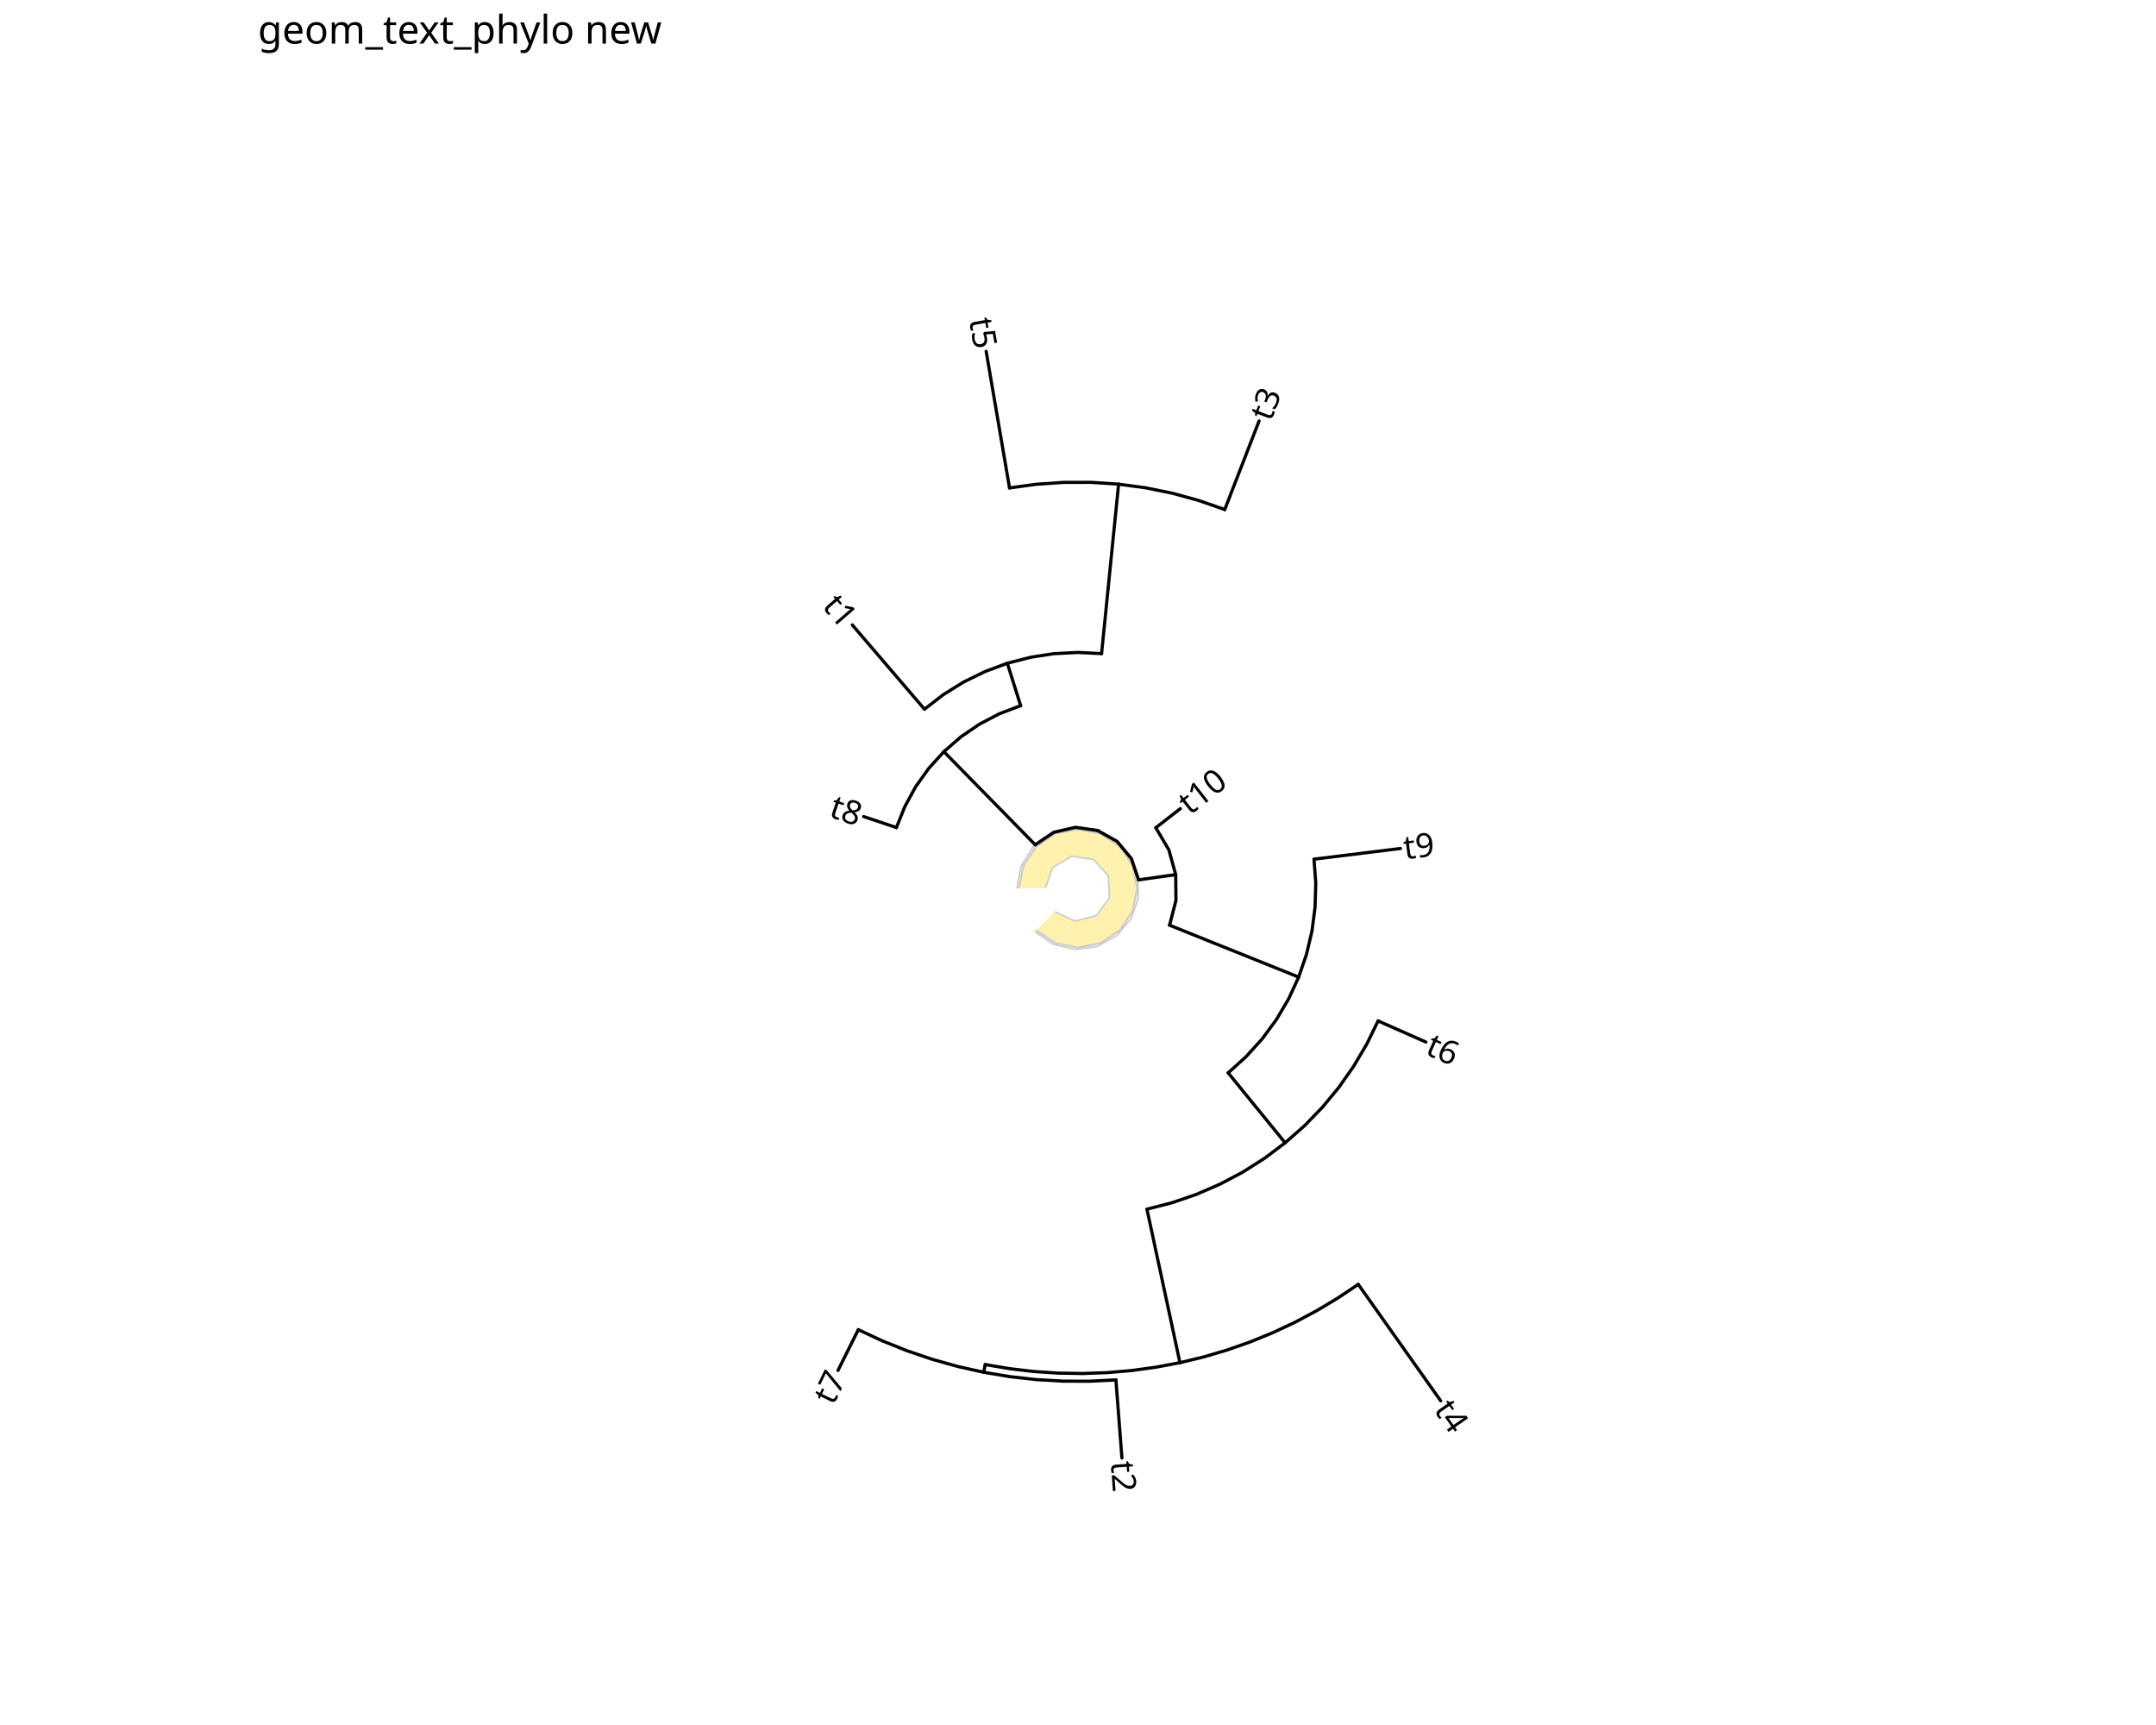
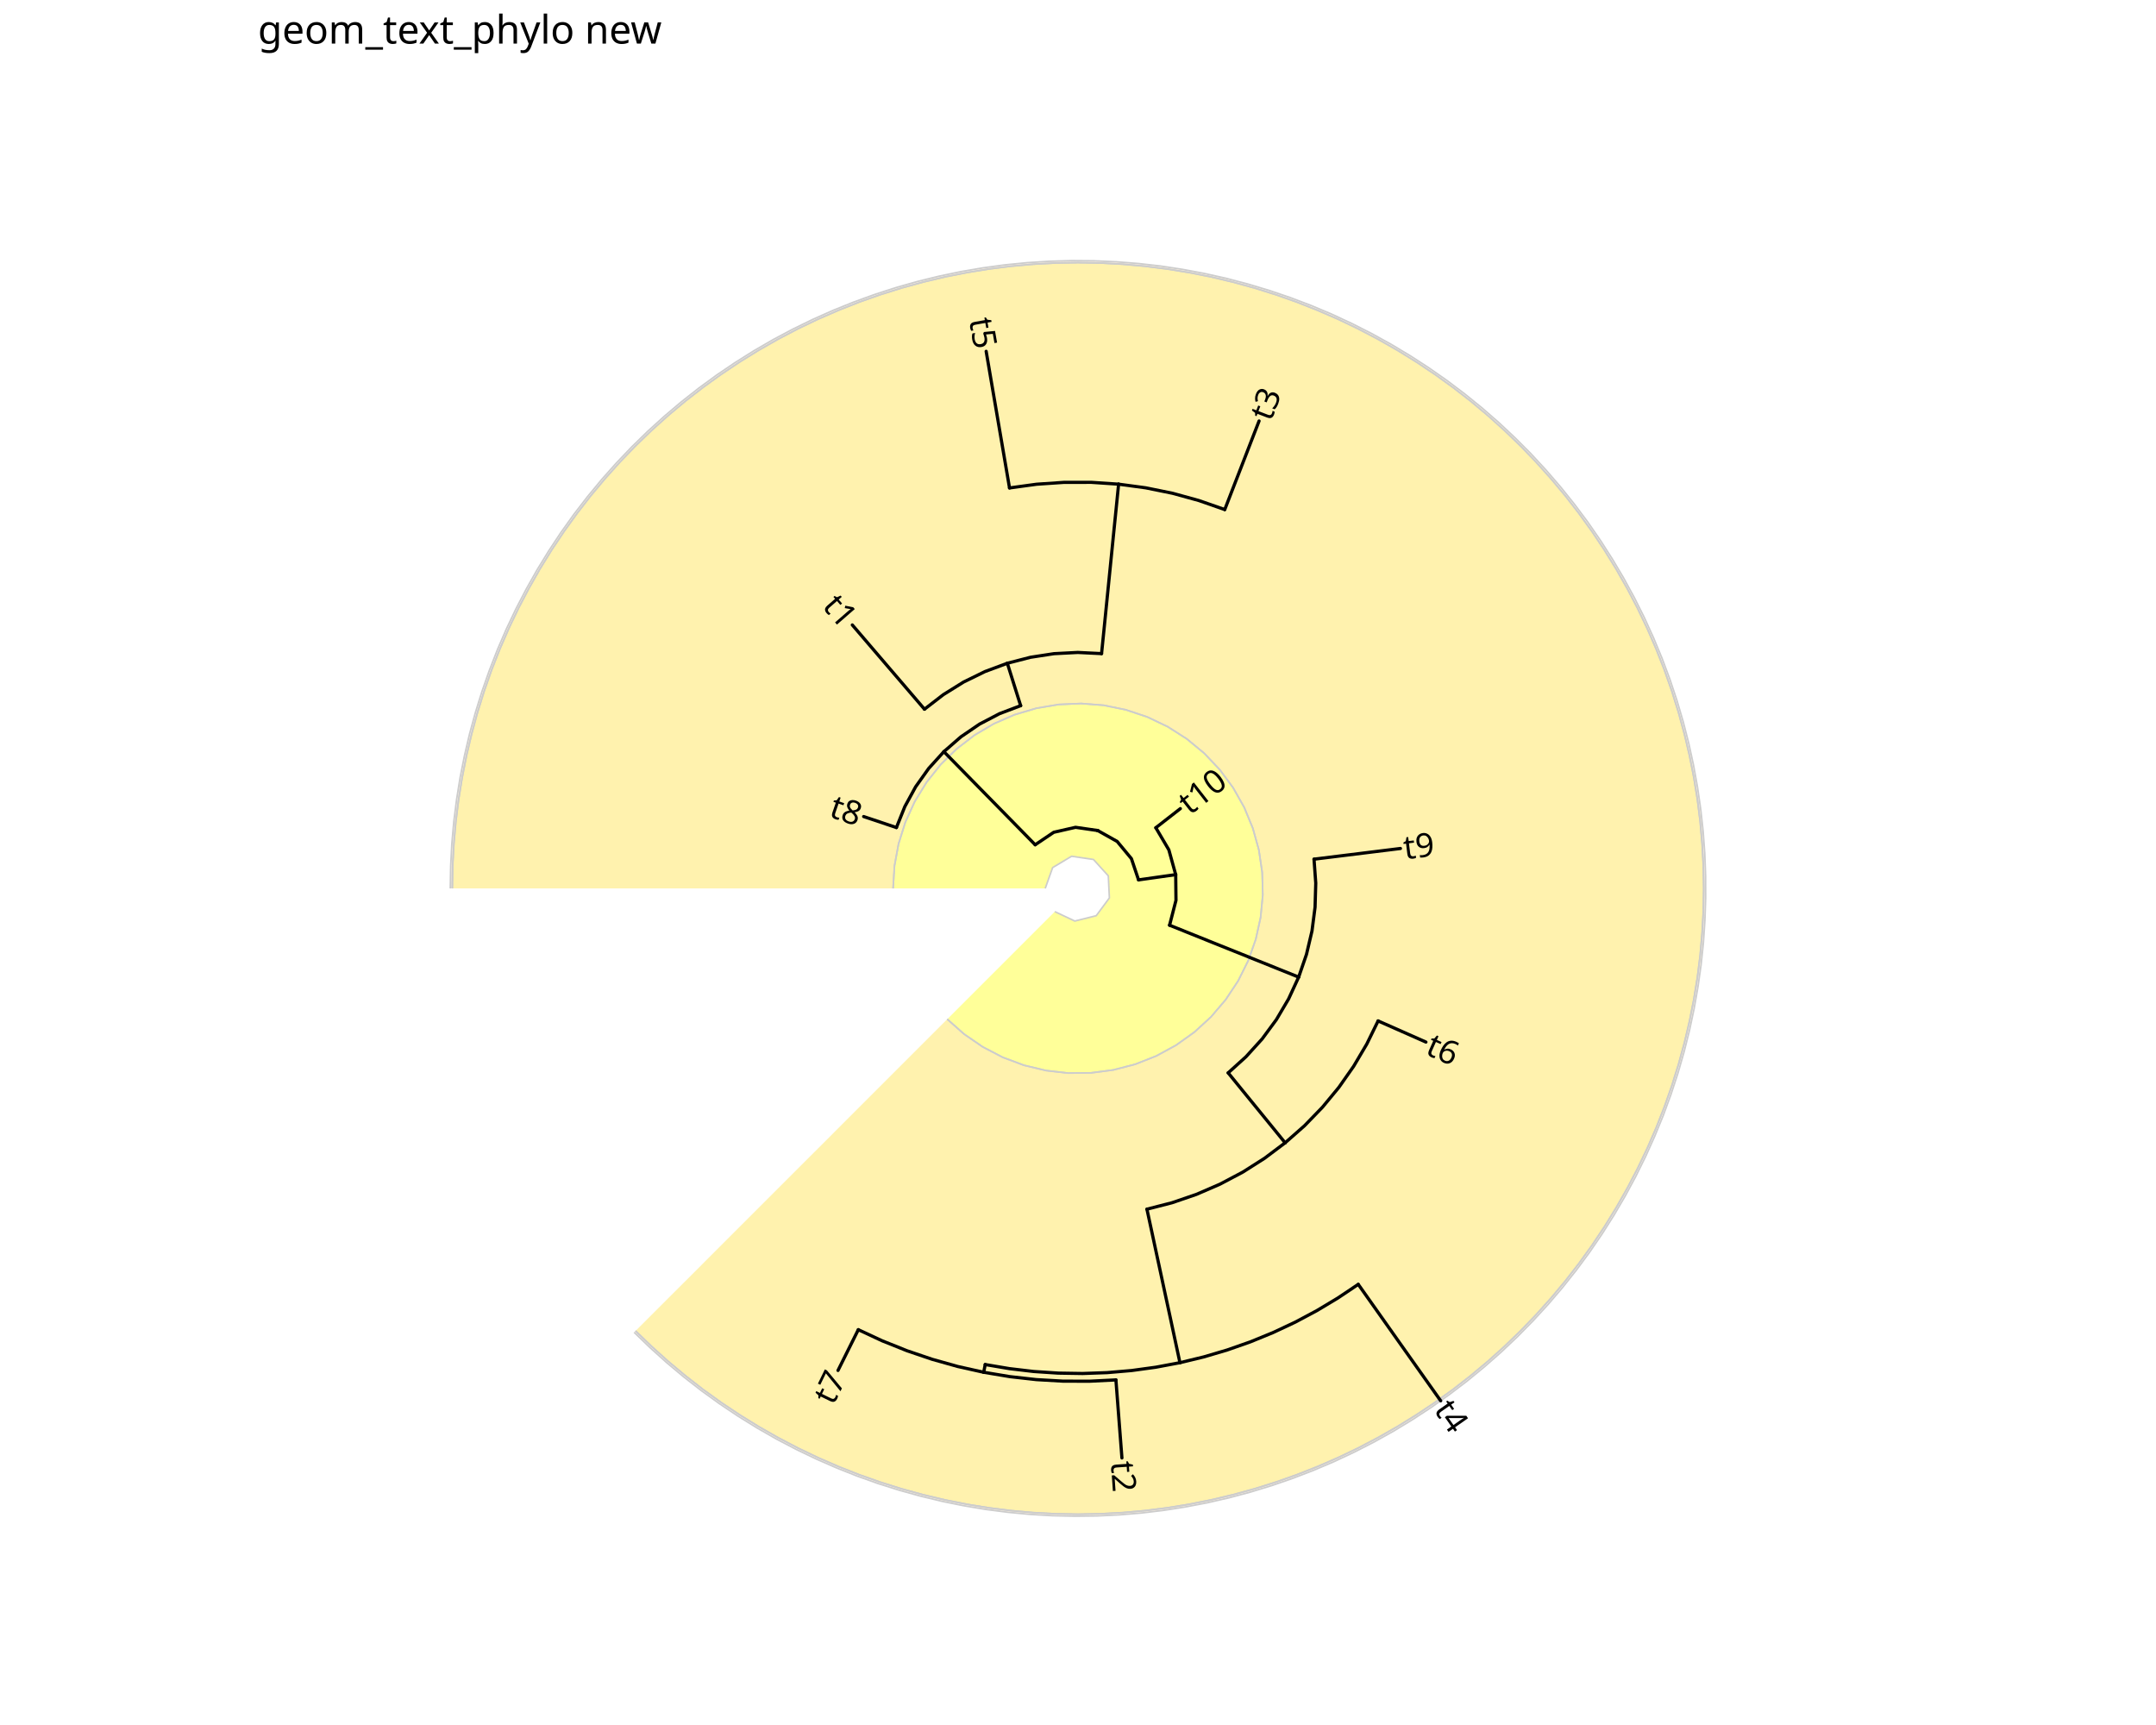
<svg xmlns="http://www.w3.org/2000/svg" class="svglite" data-engine-version="2.0" width="720.00pt" height="576.00pt" viewBox="0 0 720.00 576.00">
  <defs>
    <style type="text/css">
    .svglite line, .svglite polyline, .svglite polygon, .svglite path, .svglite rect, .svglite circle {
      fill: none;
      stroke: #000000;
      stroke-linecap: round;
      stroke-linejoin: round;
      stroke-miterlimit: 10.00;
    }
  </style>
  </defs>
  <rect width="100%" height="100%" style="stroke: none; fill: #FFFFFF;" />
  <defs>
    <clipPath id="cpMC4wMHw3MjAuMDB8MC4wMHw1NzYuMDA=">
      <rect x="0.00" y="0.00" width="720.00" height="576.00" />
    </clipPath>
  </defs>
  <g clip-path="url(#cpMC4wMHw3MjAuMDB8MC4wMHw1NzYuMDA=)">
</g>
  <defs>
    <clipPath id="cpODAuNjV8NjM5LjM1fDAuMDB8NTc2LjAw">
      <rect x="80.65" y="0.00" width="558.70" height="576.00" />
    </clipPath>
  </defs>
  <g clip-path="url(#cpODAuNjV8NjM5LjM1fDAuMDB8NTc2LjAw)">
    <rect x="80.65" y="0.00" width="558.70" height="576.00" style="stroke-width: 1.07; stroke: #FFFFFF; fill: #FFFFFF;" />
  </g>
  <g clip-path="url(#cpMC4wMHw3MjAuMDB8MC4wMHw1NzYuMDA=)">
    <polygon points="205.08,451.58 210.42,456.74 215.94,461.73 221.62,466.52 227.47,471.12 233.46,475.51 239.61,479.70 245.89,483.68 252.30,487.45 258.83,490.99 265.49,494.31 272.25,497.41 279.11,500.27 286.06,502.89 293.10,505.28 300.22,507.43 307.41,509.34 314.66,511.00 321.95,512.42 329.30,513.58 336.68,514.50 344.08,515.17 351.50,515.58 358.94,515.74 366.37,515.65 373.80,515.31 381.21,514.72 388.60,513.87 395.95,512.78 403.26,511.43 410.53,509.84 417.73,508.00 424.87,505.92 431.93,503.60 438.91,501.04 445.80,498.25 452.59,495.22 459.28,491.96 465.85,488.48 472.30,484.78 478.61,480.86 484.80,476.73 490.83,472.39 496.72,467.85 502.45,463.11 508.02,458.19 513.41,453.07 518.63,447.77 523.67,442.31 528.52,436.67 533.17,430.87 537.63,424.92 541.88,418.82 545.92,412.57 549.74,406.20 553.35,399.70 556.73,393.08 559.89,386.35 562.82,379.51 565.52,372.58 567.97,365.57 570.19,358.47 572.17,351.30 573.90,344.07 575.39,336.79 576.63,329.46 577.61,322.09 578.35,314.69 578.84,307.27 579.07,299.84 579.05,292.40 578.78,284.97 578.26,277.56 577.49,270.16 576.46,262.80 575.19,255.47 573.67,248.19 571.90,240.97 569.89,233.81 567.64,226.73 565.15,219.72 562.42,212.81 559.46,205.99 556.26,199.27 552.85,192.67 549.21,186.19 545.35,179.83 541.28,173.61 537.00,167.53 532.52,161.60 527.84,155.82 522.96,150.21 517.90,144.76 512.65,139.49 507.23,134.40 501.64,129.50 495.89,124.79 489.98,120.28 483.92,115.97 477.72,111.87 471.38,107.98 464.92,104.31 458.33,100.86 451.63,97.64 444.82,94.64 437.92,91.88 430.93,89.36 423.85,87.07 416.71,85.02 409.49,83.22 402.22,81.66 394.90,80.36 387.54,79.30 380.15,78.49 372.74,77.93 365.31,77.62 357.88,77.57 350.44,77.77 343.02,78.22 335.62,78.92 328.25,79.87 320.91,81.07 313.62,82.52 306.38,84.22 299.20,86.16 292.09,88.35 285.07,90.77 278.12,93.43 271.27,96.33 264.53,99.45 257.89,102.81 251.37,106.38 244.98,110.18 238.72,114.19 232.60,118.41 226.62,122.83 220.80,127.46 215.14,132.28 209.65,137.29 204.33,142.48 199.19,147.85 194.23,153.39 189.46,159.10 184.90,164.97 180.53,170.98 176.37,177.15 172.42,183.45 168.69,189.88 165.17,196.43 161.88,203.10 158.82,209.87 155.99,216.75 153.40,223.72 151.05,230.77 148.93,237.90 147.06,245.09 145.43,252.35 144.05,259.65 142.92,267.00 142.04,274.38 141.41,281.79 141.03,289.22 140.91,296.65 148.34,296.65 155.77,296.65 163.21,296.65 170.64,296.65 178.07,296.65 185.51,296.65 192.94,296.65 200.37,296.65 207.81,296.65 215.24,296.65 222.67,296.65 230.11,296.65 237.54,296.65 244.98,296.65 252.41,296.65 259.84,296.65 267.28,296.65 274.71,296.65 282.14,296.65 289.58,296.65 297.01,296.65 304.44,296.65 311.88,296.65 319.31,296.65 326.74,296.65 334.18,296.65 341.61,296.65 349.05,296.65 351.53,289.70 357.86,285.91 365.16,286.99 370.12,292.46 370.48,299.83 366.09,305.76 358.93,307.55 352.25,304.40 347.00,309.65 341.74,314.91 336.48,320.17 331.23,325.42 325.97,330.68 320.72,335.94 315.46,341.19 310.20,346.45 304.95,351.71 299.69,356.96 294.43,362.22 289.18,367.47 283.92,372.73 278.67,377.99 273.41,383.24 268.15,388.50 262.90,393.76 257.64,399.01 252.38,404.27 247.13,409.52 241.87,414.78 236.61,420.04 231.36,425.29 226.10,430.55 220.85,435.81 215.59,441.06 210.33,446.32 " style="stroke-width: 1.07; stroke: #FFFFFF; fill: #FFFFFF;" />
-     <polygon points="340.25,296.65 341.76,289.10 346.04,282.69 352.44,278.41 360.00,276.91 367.56,278.41 373.96,282.69 378.24,289.10 379.75,296.65 378.24,304.21 373.96,310.61 367.56,314.89 360.00,316.40 352.44,314.89 346.04,310.61 345.56,311.09 351.70,315.30 358.93,317.04 366.31,316.07 372.85,312.52 377.68,306.86 380.16,299.85 379.97,292.41 377.12,285.53 372.00,280.14 365.28,276.93 357.87,276.35 350.73,278.46 344.83,282.99 340.94,289.34 339.58,296.65 " style="stroke-width: 1.07; stroke: none; stroke-linecap: butt; stroke-linejoin: miter; fill: #FEF2E0;" />
-     <polygon points="349.05,296.65 351.53,289.70 357.86,285.91 365.16,286.99 370.12,292.46 370.48,299.83 366.09,305.76 358.93,307.55 352.25,304.40 346.04,310.61 352.44,314.89 360.00,316.40 367.56,314.89 373.96,310.61 378.24,304.21 379.75,296.65 378.24,289.10 373.96,282.69 367.56,278.41 360.00,276.91 352.44,278.41 346.04,282.69 341.76,289.10 340.25,296.65 " style="stroke-width: 1.07; stroke: none; stroke-linecap: butt; stroke-linejoin: miter; fill: #FFF2AE;" />
-     <polyline points="339.58,296.65 340.94,289.34 344.83,282.99 350.73,278.46 357.87,276.35 365.28,276.93 372.00,280.14 377.12,285.53 379.97,292.41 380.16,299.85 377.68,306.86 372.85,312.52 366.31,316.07 358.93,317.04 351.70,315.30 345.56,311.09 " style="stroke-width: 0.53; stroke: #CCCCCC; stroke-linecap: butt;" />
-     <polyline points="340.25,296.65 341.76,289.10 346.04,282.69 352.44,278.41 360.00,276.91 367.56,278.41 373.96,282.69 378.24,289.10 379.75,296.65 378.24,304.21 373.96,310.61 367.56,314.89 360.00,316.40 352.44,314.89 346.04,310.61 " style="stroke-width: 0.53; stroke: #CCCCCC; stroke-linecap: butt;" />
-     <polyline points="340.25,296.65 341.76,289.10 346.04,282.69 352.44,278.41 360.00,276.91 367.56,278.41 373.96,282.69 378.24,289.10 379.75,296.65 378.24,304.21 373.96,310.61 367.56,314.89 360.00,316.40 352.44,314.89 346.04,310.61 " style="stroke-width: 0.53; stroke: #CCCCCC; stroke-linecap: butt;" />
+     <polygon points="151.04,296.65 151.17,289.19 151.57,281.74 152.23,274.31 153.16,266.91 154.36,259.55 155.81,252.23 157.53,244.97 159.50,237.78 161.73,230.66 164.21,223.63 166.94,216.69 169.92,209.85 173.14,203.12 176.60,196.51 180.29,190.02 184.21,183.68 188.35,177.48 192.72,171.42 197.29,165.53 202.08,159.81 207.06,154.26 212.24,148.89 217.61,143.71 223.16,138.73 228.88,133.94 234.77,129.37 240.82,125.01 247.03,120.86 253.37,116.94 259.85,113.25 266.46,109.79 273.19,106.57 280.03,103.60 286.97,100.86 294.01,98.38 301.13,96.15 308.32,94.18 315.58,92.46 322.90,91.01 330.26,89.82 337.66,88.89 345.09,88.22 352.54,87.82 360.00,87.69 367.46,87.82 374.91,88.22 382.34,88.89 389.74,89.82 397.10,91.01 404.42,92.46 411.68,94.18 418.87,96.15 425.99,98.38 433.03,100.86 439.97,103.60 446.81,106.57 453.54,109.79 460.15,113.25 466.63,116.94 472.97,120.86 479.18,125.01 485.23,129.37 491.12,133.94 496.84,138.73 502.39,143.71 507.76,148.89 512.94,154.26 517.92,159.81 522.71,165.53 527.28,171.42 531.65,177.48 535.79,183.68 539.71,190.02 543.40,196.51 546.86,203.12 550.08,209.85 553.06,216.69 555.79,223.63 558.27,230.66 560.50,237.78 562.47,244.97 564.19,252.23 565.64,259.55 566.84,266.91 567.77,274.31 568.43,281.74 568.83,289.19 568.96,296.65 568.83,304.11 568.43,311.56 567.77,318.99 566.84,326.39 565.64,333.75 564.19,341.07 562.47,348.33 560.50,355.52 558.27,362.64 555.79,369.68 553.06,376.62 550.08,383.46 546.86,390.19 543.40,396.80 539.71,403.28 535.79,409.63 531.65,415.83 527.28,421.88 522.71,427.77 517.92,433.49 512.94,439.04 507.76,444.41 502.39,449.59 496.84,454.58 491.12,459.36 485.23,463.94 479.18,468.30 472.97,472.44 466.63,476.36 460.15,480.05 453.54,483.51 446.81,486.73 439.97,489.71 433.03,492.44 425.99,494.92 418.87,497.15 411.68,499.12 404.42,500.84 397.10,502.30 389.74,503.49 382.34,504.42 374.91,505.08 367.46,505.48 360.00,505.62 352.54,505.48 345.09,505.08 337.66,504.42 330.26,503.49 322.90,502.30 315.58,500.84 308.32,499.12 301.13,497.15 294.01,494.92 286.97,492.44 280.03,489.71 273.19,486.73 266.46,483.51 259.85,480.05 253.37,476.36 247.03,472.44 240.82,468.30 234.77,463.94 228.88,459.36 223.16,454.58 217.61,449.59 212.24,444.41 211.77,444.89 217.12,450.05 222.65,455.02 228.35,459.79 234.22,464.36 240.24,468.71 246.42,472.85 252.74,476.77 259.19,480.46 265.78,483.92 272.48,487.14 279.29,490.12 286.20,492.87 293.20,495.36 300.29,497.60 307.45,499.59 314.68,501.33 321.97,502.81 329.31,504.03 336.68,504.98 344.08,505.68 351.50,506.11 358.94,506.28 366.37,506.19 373.80,505.83 381.21,505.21 388.59,504.33 395.94,503.18 403.24,501.78 410.49,500.12 417.67,498.20 424.78,496.03 431.81,493.60 438.75,490.93 445.59,488.02 452.32,484.86 458.94,481.47 465.43,477.85 471.79,473.99 478.01,469.92 484.08,465.62 489.99,461.12 495.74,456.40 501.32,451.49 506.72,446.38 511.94,441.08 516.97,435.60 521.80,429.95 526.42,424.13 530.84,418.15 535.04,412.01 539.02,405.73 542.77,399.32 546.30,392.77 549.59,386.10 552.64,379.32 555.46,372.44 558.02,365.46 560.34,358.39 562.40,351.25 564.21,344.04 565.76,336.77 567.05,329.45 568.09,322.08 568.86,314.69 569.36,307.27 569.61,299.84 569.59,292.40 569.31,284.97 568.76,277.56 567.95,270.17 566.88,262.81 565.55,255.49 563.97,248.23 562.12,241.03 560.02,233.90 557.67,226.84 555.07,219.88 552.22,213.01 549.14,206.24 545.81,199.59 542.25,193.06 538.46,186.67 534.45,180.41 530.22,174.29 525.77,168.33 521.12,162.54 516.26,156.91 511.21,151.45 505.96,146.18 500.54,141.10 494.93,136.21 489.16,131.53 483.22,127.05 477.13,122.79 470.89,118.75 464.51,114.93 458.00,111.34 451.37,107.98 444.62,104.85 437.76,101.97 430.81,99.34 423.77,96.95 416.65,94.82 409.45,92.93 402.20,91.31 394.89,89.94 387.54,88.83 380.15,87.99 372.74,87.41 365.31,87.09 357.88,87.03 350.44,87.24 343.02,87.71 335.62,88.44 328.26,89.44 320.93,90.69 313.65,92.21 306.43,93.98 299.27,96.01 292.20,98.29 285.20,100.82 278.31,103.59 271.51,106.61 264.83,109.87 258.26,113.36 251.83,117.08 245.53,121.03 239.37,125.20 233.37,129.59 227.52,134.18 221.85,138.98 216.34,143.98 211.02,149.17 205.88,154.55 200.94,160.10 196.20,165.83 191.66,171.72 187.34,177.77 183.23,183.97 179.34,190.31 175.69,196.78 172.26,203.38 169.07,210.09 166.12,216.92 163.42,223.85 160.96,230.86 158.75,237.96 156.79,245.14 155.10,252.37 153.65,259.67 152.47,267.01 151.55,274.39 150.89,281.79 150.50,289.22 150.37,296.65 " style="stroke-width: 1.07; stroke: none; stroke-linecap: butt; stroke-linejoin: miter; fill: #FEF2E0;" />
+     <polygon points="298.25,296.65 298.71,289.13 300.09,281.71 302.35,274.52 305.48,267.66 309.42,261.23 314.11,255.33 319.49,250.05 325.47,245.46 331.97,241.63 338.88,238.63 346.11,236.49 353.55,235.24 361.08,234.91 368.59,235.50 375.98,237.01 383.13,239.40 389.94,242.65 396.30,246.70 402.11,251.49 407.30,256.96 411.79,263.02 415.50,269.58 418.38,276.55 420.40,283.81 421.51,291.27 421.71,298.81 420.99,306.31 419.36,313.67 416.84,320.78 413.48,327.53 409.31,333.81 404.42,339.55 398.86,344.64 392.72,349.02 386.10,352.62 379.08,355.38 371.78,357.27 364.31,358.25 356.77,358.32 349.28,357.46 341.95,355.70 334.88,353.06 328.20,349.58 321.98,345.31 316.34,340.32 310.86,345.79 305.38,351.27 299.90,356.75 294.42,362.23 288.94,367.71 283.46,373.19 277.99,378.67 272.51,384.15 267.03,389.62 261.55,395.10 256.07,400.58 250.59,406.06 245.11,411.54 239.63,417.02 234.16,422.50 228.68,427.98 223.20,433.45 217.72,438.93 212.24,444.41 217.61,449.59 223.16,454.58 228.88,459.36 234.77,463.94 240.82,468.30 247.03,472.44 253.37,476.36 259.85,480.05 266.46,483.51 273.19,486.73 280.03,489.71 286.97,492.44 294.01,494.92 301.13,497.15 308.32,499.12 315.58,500.84 322.90,502.30 330.26,503.49 337.66,504.42 345.09,505.08 352.54,505.48 360.00,505.62 367.46,505.48 374.91,505.08 382.34,504.42 389.74,503.49 397.10,502.30 404.42,500.84 411.68,499.12 418.87,497.15 425.99,494.92 433.03,492.44 439.97,489.71 446.81,486.73 453.54,483.51 460.15,480.05 466.63,476.36 472.97,472.44 479.18,468.30 485.23,463.94 491.12,459.36 496.84,454.58 502.39,449.59 507.76,444.41 512.94,439.04 517.92,433.49 522.71,427.77 527.28,421.88 531.65,415.83 535.79,409.63 539.71,403.28 543.40,396.80 546.86,390.19 550.08,383.46 553.06,376.62 555.79,369.68 558.27,362.64 560.50,355.52 562.47,348.33 564.19,341.07 565.64,333.75 566.84,326.39 567.77,318.99 568.43,311.56 568.83,304.11 568.96,296.65 568.83,289.19 568.43,281.74 567.77,274.31 566.84,266.91 565.64,259.55 564.19,252.23 562.47,244.97 560.50,237.78 558.27,230.66 555.79,223.63 553.06,216.69 550.08,209.85 546.86,203.12 543.40,196.51 539.71,190.02 535.79,183.68 531.65,177.48 527.28,171.42 522.71,165.53 517.92,159.81 512.94,154.26 507.76,148.89 502.39,143.71 496.84,138.73 491.12,133.94 485.23,129.37 479.18,125.01 472.97,120.86 466.63,116.94 460.15,113.25 453.54,109.79 446.81,106.57 439.97,103.60 433.03,100.86 425.99,98.38 418.87,96.15 411.68,94.18 404.42,92.46 397.10,91.01 389.74,89.82 382.34,88.89 374.91,88.22 367.46,87.82 360.00,87.69 352.54,87.82 345.09,88.22 337.66,88.89 330.26,89.82 322.90,91.01 315.58,92.46 308.32,94.18 301.13,96.15 294.01,98.38 286.97,100.86 280.03,103.60 273.19,106.57 266.46,109.79 259.85,113.25 253.37,116.94 247.03,120.86 240.82,125.01 234.77,129.37 228.88,133.94 223.16,138.73 217.61,143.71 212.24,148.89 207.06,154.26 202.08,159.81 197.29,165.53 192.72,171.42 188.35,177.48 184.21,183.68 180.29,190.02 176.60,196.51 173.14,203.12 169.92,209.85 166.94,216.69 164.21,223.63 161.73,230.66 159.50,237.78 157.53,244.97 155.81,252.23 154.36,259.55 153.16,266.91 152.23,274.31 151.57,281.74 151.17,289.19 151.04,296.65 158.78,296.65 166.53,296.65 174.28,296.65 182.03,296.65 189.78,296.65 197.53,296.65 205.27,296.65 213.02,296.65 220.77,296.65 228.52,296.65 236.27,296.65 244.01,296.65 251.76,296.65 259.51,296.65 267.26,296.65 275.01,296.65 282.75,296.65 290.50,296.65 " style="stroke-width: 1.07; stroke: none; stroke-linecap: butt; stroke-linejoin: miter; fill: #FFF2AE;" />
+     <polygon points="349.05,296.65 351.53,289.70 357.86,285.91 365.16,286.99 370.12,292.46 370.48,299.83 366.09,305.76 358.93,307.55 352.25,304.40 346.27,310.38 340.28,316.37 334.30,322.36 328.31,328.34 322.32,334.33 316.34,340.32 321.98,345.31 328.20,349.58 334.88,353.06 341.95,355.70 349.28,357.46 356.77,358.32 364.31,358.25 371.78,357.27 379.08,355.38 386.10,352.62 392.72,349.02 398.86,344.64 404.42,339.55 409.31,333.81 413.48,327.53 416.84,320.78 419.36,313.67 420.99,306.31 421.71,298.81 421.51,291.27 420.40,283.81 418.38,276.55 415.50,269.58 411.79,263.02 407.30,256.96 402.11,251.49 396.30,246.70 389.94,242.65 383.13,239.40 375.98,237.01 368.59,235.50 361.08,234.91 353.55,235.24 346.11,236.49 338.88,238.63 331.97,241.63 325.47,245.46 319.49,250.05 314.11,255.33 309.42,261.23 305.48,267.66 302.35,274.52 300.09,281.71 298.71,289.13 298.25,296.65 306.72,296.65 315.18,296.65 323.65,296.65 332.11,296.65 340.58,296.65 " style="stroke-width: 1.07; stroke: none; stroke-linecap: butt; stroke-linejoin: miter; fill: #FFFF99;" />
+     <polyline points="150.37,296.65 150.50,289.22 150.89,281.79 151.55,274.39 152.47,267.01 153.65,259.67 155.10,252.37 156.79,245.14 158.75,237.96 160.96,230.86 163.42,223.85 166.12,216.92 169.07,210.09 172.26,203.38 175.69,196.78 179.34,190.31 183.23,183.97 187.34,177.77 191.66,171.72 196.20,165.83 200.94,160.10 205.88,154.55 211.02,149.17 216.34,143.98 221.85,138.98 227.52,134.18 233.37,129.59 239.37,125.20 245.53,121.03 251.83,117.08 258.26,113.36 264.83,109.87 271.51,106.61 278.31,103.59 285.20,100.82 292.20,98.29 299.27,96.01 306.43,93.98 313.65,92.21 320.93,90.69 328.26,89.44 335.62,88.44 343.02,87.71 350.44,87.24 357.88,87.03 365.31,87.09 372.74,87.41 380.15,87.99 387.54,88.83 394.89,89.94 402.20,91.31 409.45,92.93 416.65,94.82 423.77,96.95 430.81,99.34 437.76,101.97 444.62,104.85 451.37,107.98 458.00,111.34 464.51,114.93 470.89,118.75 477.13,122.79 483.22,127.05 489.16,131.53 494.93,136.21 500.54,141.10 505.96,146.18 511.21,151.45 516.26,156.91 521.12,162.54 525.77,168.33 530.22,174.29 534.45,180.41 538.46,186.67 542.25,193.06 545.81,199.59 549.14,206.24 552.22,213.01 555.07,219.88 557.67,226.84 560.02,233.90 562.12,241.03 563.97,248.23 565.55,255.49 566.88,262.81 567.95,270.17 568.76,277.56 569.31,284.97 569.59,292.40 569.61,299.84 569.36,307.27 568.86,314.69 568.09,322.08 567.05,329.45 565.76,336.77 564.21,344.04 562.40,351.25 560.34,358.39 558.02,365.46 555.46,372.44 552.64,379.32 549.59,386.10 546.30,392.77 542.77,399.32 539.02,405.73 535.04,412.01 530.84,418.15 526.42,424.13 521.80,429.95 516.97,435.60 511.94,441.08 506.72,446.38 501.32,451.49 495.74,456.40 489.99,461.12 484.08,465.62 478.01,469.92 471.79,473.99 465.43,477.85 458.94,481.47 452.32,484.86 445.59,488.02 438.75,490.93 431.81,493.60 424.78,496.03 417.67,498.20 410.49,500.12 403.24,501.78 395.94,503.18 388.59,504.33 381.21,505.21 373.80,505.83 366.37,506.19 358.94,506.28 351.50,506.11 344.08,505.68 336.68,504.98 329.31,504.03 321.97,502.81 314.68,501.33 307.45,499.59 300.29,497.60 293.20,495.36 286.20,492.87 279.29,490.12 272.48,487.14 265.78,483.92 259.19,480.46 252.74,476.77 246.42,472.85 240.24,468.71 234.22,464.36 228.35,459.79 222.65,455.02 217.12,450.05 211.77,444.89 " style="stroke-width: 0.53; stroke: #CCCCCC; stroke-linecap: butt;" />
+     <polyline points="151.04,296.65 151.17,289.19 151.57,281.74 152.23,274.31 153.16,266.91 154.36,259.55 155.81,252.23 157.53,244.97 159.50,237.78 161.73,230.66 164.21,223.63 166.94,216.69 169.92,209.85 173.14,203.12 176.60,196.51 180.29,190.02 184.21,183.68 188.35,177.48 192.72,171.42 197.29,165.53 202.08,159.81 207.06,154.26 212.24,148.89 217.61,143.71 223.16,138.73 228.88,133.94 234.77,129.37 240.82,125.01 247.03,120.86 253.37,116.94 259.85,113.25 266.46,109.79 273.19,106.57 280.03,103.60 286.97,100.86 294.01,98.38 301.13,96.15 308.32,94.18 315.58,92.46 322.90,91.01 330.26,89.82 337.66,88.89 345.09,88.22 352.54,87.82 360.00,87.69 367.46,87.82 374.91,88.22 382.34,88.89 389.74,89.82 397.10,91.01 404.42,92.46 411.68,94.18 418.87,96.15 425.99,98.38 433.03,100.86 439.97,103.60 446.81,106.57 453.54,109.79 460.15,113.25 466.63,116.94 472.97,120.86 479.18,125.01 485.23,129.37 491.12,133.94 496.84,138.73 502.39,143.71 507.76,148.89 512.94,154.26 517.92,159.81 522.71,165.53 527.28,171.42 531.65,177.48 535.79,183.68 539.71,190.02 543.40,196.51 546.86,203.12 550.08,209.85 553.06,216.69 555.79,223.63 558.27,230.66 560.50,237.78 562.47,244.97 564.19,252.23 565.64,259.55 566.84,266.91 567.77,274.31 568.43,281.74 568.83,289.19 568.96,296.65 568.83,304.11 568.43,311.56 567.77,318.99 566.84,326.39 565.64,333.75 564.19,341.07 562.47,348.33 560.50,355.52 558.27,362.64 555.79,369.68 553.06,376.62 550.08,383.46 546.86,390.19 543.40,396.80 539.71,403.28 535.79,409.63 531.65,415.83 527.28,421.88 522.71,427.77 517.92,433.49 512.94,439.04 507.76,444.41 502.39,449.59 496.84,454.58 491.12,459.36 485.23,463.94 479.18,468.30 472.97,472.44 466.63,476.36 460.15,480.05 453.54,483.51 446.81,486.73 439.97,489.71 433.03,492.44 425.99,494.92 418.87,497.15 411.68,499.12 404.42,500.84 397.10,502.30 389.74,503.49 382.34,504.42 374.91,505.08 367.46,505.48 360.00,505.62 352.54,505.48 345.09,505.08 337.66,504.42 330.26,503.49 322.90,502.30 315.58,500.84 308.32,499.12 301.13,497.15 294.01,494.92 286.97,492.44 280.03,489.71 273.19,486.73 266.46,483.51 259.85,480.05 253.37,476.36 247.03,472.44 240.82,468.30 234.77,463.94 228.88,459.36 223.16,454.58 217.61,449.59 212.24,444.41 " style="stroke-width: 0.53; stroke: #CCCCCC; stroke-linecap: butt;" />
+     <polyline points="298.25,296.65 298.71,289.13 300.09,281.71 302.35,274.52 305.48,267.66 309.42,261.23 314.11,255.33 319.49,250.05 325.47,245.46 331.97,241.63 338.88,238.63 346.11,236.49 353.55,235.24 361.08,234.91 368.59,235.50 375.98,237.01 383.13,239.40 389.94,242.65 396.30,246.70 402.11,251.49 407.30,256.96 411.79,263.02 415.50,269.58 418.38,276.55 420.40,283.81 421.51,291.27 421.71,298.81 420.99,306.31 419.36,313.67 416.84,320.78 413.48,327.53 409.31,333.81 404.42,339.55 398.86,344.64 392.72,349.02 386.10,352.62 379.08,355.38 371.78,357.27 364.31,358.25 356.77,358.32 349.28,357.46 341.95,355.70 334.88,353.06 328.20,349.58 321.98,345.31 316.34,340.32 " style="stroke-width: 0.53; stroke: #CCCCCC; stroke-linecap: butt;" />
+     <polyline points="151.04,296.65 151.17,289.19 151.57,281.74 152.23,274.31 153.16,266.91 154.36,259.55 155.81,252.23 157.53,244.97 159.50,237.78 161.73,230.66 164.21,223.63 166.94,216.69 169.92,209.85 173.14,203.12 176.60,196.51 180.29,190.02 184.21,183.68 188.35,177.48 192.72,171.42 197.29,165.53 202.08,159.81 207.06,154.26 212.24,148.89 217.61,143.71 223.16,138.73 228.88,133.94 234.77,129.37 240.82,125.01 247.03,120.86 253.37,116.94 259.85,113.25 266.46,109.79 273.19,106.57 280.03,103.60 286.97,100.86 294.01,98.38 301.13,96.15 308.32,94.18 315.58,92.46 322.90,91.01 330.26,89.82 337.66,88.89 345.09,88.22 352.54,87.82 360.00,87.69 367.46,87.82 374.91,88.22 382.34,88.89 389.74,89.82 397.10,91.01 404.42,92.46 411.68,94.18 418.87,96.15 425.99,98.38 433.03,100.86 439.97,103.60 446.81,106.57 453.54,109.79 460.15,113.25 466.63,116.94 472.97,120.86 479.18,125.01 485.23,129.37 491.12,133.94 496.84,138.73 502.39,143.71 507.76,148.89 512.94,154.26 517.92,159.81 522.71,165.53 527.28,171.42 531.65,177.48 535.79,183.68 539.71,190.02 543.40,196.51 546.86,203.12 550.08,209.85 553.06,216.69 555.79,223.63 558.27,230.66 560.50,237.78 562.47,244.97 564.19,252.23 565.64,259.55 566.84,266.91 567.77,274.31 568.43,281.74 568.83,289.19 568.96,296.65 568.83,304.11 568.43,311.56 567.77,318.99 566.84,326.39 565.64,333.75 564.19,341.07 562.47,348.33 560.50,355.52 558.27,362.64 555.79,369.68 553.06,376.62 550.08,383.46 546.86,390.19 543.40,396.80 539.71,403.28 535.79,409.63 531.65,415.83 527.28,421.88 522.71,427.77 517.92,433.49 512.94,439.04 507.76,444.41 502.39,449.59 496.84,454.58 491.12,459.36 485.23,463.94 479.18,468.30 472.97,472.44 466.63,476.36 460.15,480.05 453.54,483.51 446.81,486.73 439.97,489.71 433.03,492.44 425.99,494.92 418.87,497.15 411.68,499.12 404.42,500.84 397.10,502.30 389.74,503.49 382.34,504.42 374.91,505.08 367.46,505.48 360.00,505.62 352.54,505.48 345.09,505.08 337.66,504.42 330.26,503.49 322.90,502.30 315.58,500.84 308.32,499.12 301.13,497.15 294.01,494.92 286.97,492.44 280.03,489.71 273.19,486.73 266.46,483.51 259.85,480.05 253.37,476.36 247.03,472.44 240.82,468.30 234.77,463.94 228.88,459.36 223.16,454.58 217.61,449.59 212.24,444.41 " style="stroke-width: 0.53; stroke: #CCCCCC; stroke-linecap: butt;" />
+     <polyline points="298.25,296.65 298.71,289.13 300.09,281.71 302.35,274.52 305.48,267.66 309.42,261.23 314.11,255.33 319.49,250.05 325.47,245.46 331.97,241.63 338.88,238.63 346.11,236.49 353.55,235.24 361.08,234.91 368.59,235.50 375.98,237.01 383.13,239.40 389.94,242.65 396.30,246.70 402.11,251.49 407.30,256.96 411.79,263.02 415.50,269.58 418.38,276.55 420.40,283.81 421.51,291.27 421.71,298.81 420.99,306.31 419.36,313.67 416.84,320.78 413.48,327.53 409.31,333.81 404.42,339.55 398.86,344.64 392.72,349.02 386.10,352.62 379.08,355.38 371.78,357.27 364.31,358.25 356.77,358.32 349.28,357.46 341.95,355.70 334.88,353.06 328.20,349.58 321.98,345.31 316.34,340.32 " style="stroke-width: 0.53; stroke: #CCCCCC; stroke-linecap: butt;" />
    <polyline points="349.05,296.65 351.53,289.70 357.86,285.91 365.16,286.99 370.12,292.46 370.48,299.83 366.09,305.76 358.93,307.55 352.25,304.40 " style="stroke-width: 0.53; stroke: #CCCCCC; stroke-linecap: butt;" />
    <polyline points="453.59,428.86 458.18,435.34 462.77,441.83 467.35,448.31 471.94,454.79 476.53,461.27 481.12,467.75 " style="stroke-width: 1.07;" />
    <polyline points="372.66,460.77 373.33,469.46 374.00,478.15 374.67,486.83 " style="stroke-width: 1.07;" />
    <polyline points="286.63,444.00 283.24,450.80 279.85,457.61 " style="stroke-width: 1.07;" />
    <polyline points="460.22,340.90 468.21,344.43 476.19,347.96 " style="stroke-width: 1.07;" />
    <polyline points="438.82,286.89 448.44,285.70 458.06,284.51 467.68,283.32 " style="stroke-width: 1.07;" />
    <polyline points="385.99,276.39 394.18,270.01 " style="stroke-width: 1.07;" />
    <polyline points="299.36,276.33 288.42,272.66 " style="stroke-width: 1.07;" />
    <polyline points="337.13,162.93 335.83,155.33 334.53,147.72 333.23,140.12 331.93,132.52 330.63,124.92 329.33,117.31 " style="stroke-width: 1.07;" />
    <polyline points="409.01,170.15 411.87,162.75 414.74,155.36 417.60,147.97 420.47,140.57 " style="stroke-width: 1.07;" />
    <polyline points="308.73,236.81 302.71,229.78 296.68,222.75 290.65,215.71 284.63,208.68 " style="stroke-width: 1.07;" />
    <polyline points="366.57,277.32 366.57,277.32 " style="stroke-width: 1.07;" />
    <polyline points="380.22,293.80 392.63,292.05 " style="stroke-width: 1.07;" />
    <polyline points="390.58,308.94 397.77,311.83 404.95,314.72 412.14,317.60 419.32,320.49 426.51,323.38 433.69,326.27 " style="stroke-width: 1.07;" />
    <polyline points="410.15,358.24 414.90,364.08 419.66,369.92 424.42,375.76 429.17,381.60 " style="stroke-width: 1.07;" />
    <polyline points="383.02,403.76 384.60,411.08 386.17,418.40 387.75,425.73 389.32,433.05 390.90,440.37 392.47,447.69 394.04,455.02 " style="stroke-width: 1.07;" />
    <polyline points="329.01,455.64 328.51,458.22 " style="stroke-width: 1.07;" />
    <polyline points="345.70,282.08 339.61,275.86 333.51,269.64 327.41,263.43 321.31,257.21 315.21,250.99 " style="stroke-width: 1.07;" />
    <polyline points="340.85,235.63 338.62,228.55 336.40,221.47 " style="stroke-width: 1.07;" />
    <polyline points="367.87,218.25 368.69,210.17 369.50,202.08 370.31,194.00 371.12,185.92 371.93,177.83 372.75,169.75 373.56,161.67 " style="stroke-width: 1.07;" />
    <polyline points="394.04,455.02 402.00,453.09 409.85,450.77 417.57,448.06 425.14,444.96 432.55,441.48 439.77,437.63 446.79,433.42 453.59,428.86 " style="stroke-width: 1.07;" />
    <polyline points="328.51,458.22 337.26,459.68 346.07,460.67 354.93,461.18 363.80,461.21 372.66,460.77 " style="stroke-width: 1.07;" />
    <polyline points="328.51,458.22 319.85,456.29 311.31,453.89 302.91,451.04 294.67,447.74 286.63,444.00 " style="stroke-width: 1.07;" />
    <polyline points="429.17,381.60 435.63,375.91 441.62,369.73 447.11,363.09 452.05,356.05 456.43,348.64 460.22,340.90 " style="stroke-width: 1.07;" />
    <polyline points="433.69,326.27 436.30,318.68 438.14,310.87 439.17,302.91 439.40,294.89 438.82,286.89 " style="stroke-width: 1.07;" />
    <polyline points="392.63,292.05 390.34,283.78 385.99,276.39 " style="stroke-width: 1.07;" />
    <polyline points="315.21,250.99 310.15,256.58 305.78,262.72 302.17,269.33 299.36,276.33 " style="stroke-width: 1.07;" />
    <polyline points="373.56,161.67 364.44,161.06 355.30,161.07 346.18,161.69 337.13,162.93 " style="stroke-width: 1.07;" />
    <polyline points="373.56,161.67 382.61,162.89 391.57,164.71 400.38,167.14 409.01,170.15 " style="stroke-width: 1.07;" />
    <polyline points="336.40,221.47 328.94,224.24 321.79,227.74 315.03,231.95 308.73,236.81 " style="stroke-width: 1.07;" />
    <polyline points="366.57,277.32 366.57,277.32 " style="stroke-width: 1.07;" />
    <polyline points="366.57,277.32 373.08,280.97 377.84,286.72 380.22,293.80 " style="stroke-width: 1.07;" />
    <polyline points="392.63,292.05 392.72,300.63 390.58,308.94 " style="stroke-width: 1.07;" />
    <polyline points="433.69,326.27 430.33,333.55 426.25,340.46 421.49,346.92 416.10,352.86 410.15,358.24 " style="stroke-width: 1.07;" />
    <polyline points="429.17,381.60 422.29,386.77 415.02,391.39 407.41,395.41 399.51,398.83 391.36,401.62 383.02,403.76 " style="stroke-width: 1.07;" />
    <polyline points="394.04,455.02 386.00,456.53 377.89,457.64 369.74,458.34 361.56,458.63 353.38,458.50 345.21,457.96 337.08,457.00 329.01,455.64 " style="stroke-width: 1.07;" />
    <polyline points="366.57,277.32 359.18,276.25 351.90,277.91 345.70,282.08 " style="stroke-width: 1.07;" />
    <polyline points="315.21,250.99 320.89,246.04 327.12,241.79 333.80,238.30 340.85,235.63 " style="stroke-width: 1.07;" />
    <polyline points="336.40,221.47 344.11,219.48 351.97,218.27 359.92,217.86 367.87,218.25 " style="stroke-width: 1.07;" />
    <text transform="translate(478.62,470.80) rotate(-305)" style="font-size: 11.04px; font-family: sans;" textLength="9.21px" lengthAdjust="spacingAndGlyphs">t4</text>
    <text transform="translate(370.97,488.16) rotate(-274)" style="font-size: 11.04px; font-family: sans;" textLength="9.21px" lengthAdjust="spacingAndGlyphs">t2</text>
    <text transform="translate(282.79,460.23) rotate(-424)" text-anchor="end" style="font-size: 11.04px; font-family: sans;" textLength="9.21px" lengthAdjust="spacingAndGlyphs">t7</text>
    <text transform="translate(475.61,351.85) rotate(-336)" style="font-size: 11.04px; font-family: sans;" textLength="9.21px" lengthAdjust="spacingAndGlyphs">t6</text>
    <text transform="translate(469.18,286.96) rotate(-7)" style="font-size: 11.04px; font-family: sans;" textLength="9.21px" lengthAdjust="spacingAndGlyphs">t9</text>
    <text transform="translate(397.33,272.36) rotate(-38)" style="font-size: 11.04px; font-family: sans;" textLength="15.35px" lengthAdjust="spacingAndGlyphs">t10</text>
    <text transform="translate(286.22,275.93) rotate(-341)" text-anchor="end" style="font-size: 11.04px; font-family: sans;" textLength="9.21px" lengthAdjust="spacingAndGlyphs">t8</text>
    <text transform="translate(325.41,116.93) rotate(-280)" text-anchor="end" style="font-size: 11.04px; font-family: sans;" textLength="9.21px" lengthAdjust="spacingAndGlyphs">t5</text>
    <text transform="translate(424.38,140.98) rotate(-69)" style="font-size: 11.04px; font-family: sans;" textLength="9.21px" lengthAdjust="spacingAndGlyphs">t3</text>
    <text transform="translate(281.07,210.36) rotate(-311)" text-anchor="end" style="font-size: 11.04px; font-family: sans;" textLength="9.21px" lengthAdjust="spacingAndGlyphs">t1</text>
    <text x="86.13" y="14.56" style="font-size: 13.20px; font-family: sans;" textLength="128.44px" lengthAdjust="spacingAndGlyphs">geom_text_phylo new</text>
  </g>
</svg>
